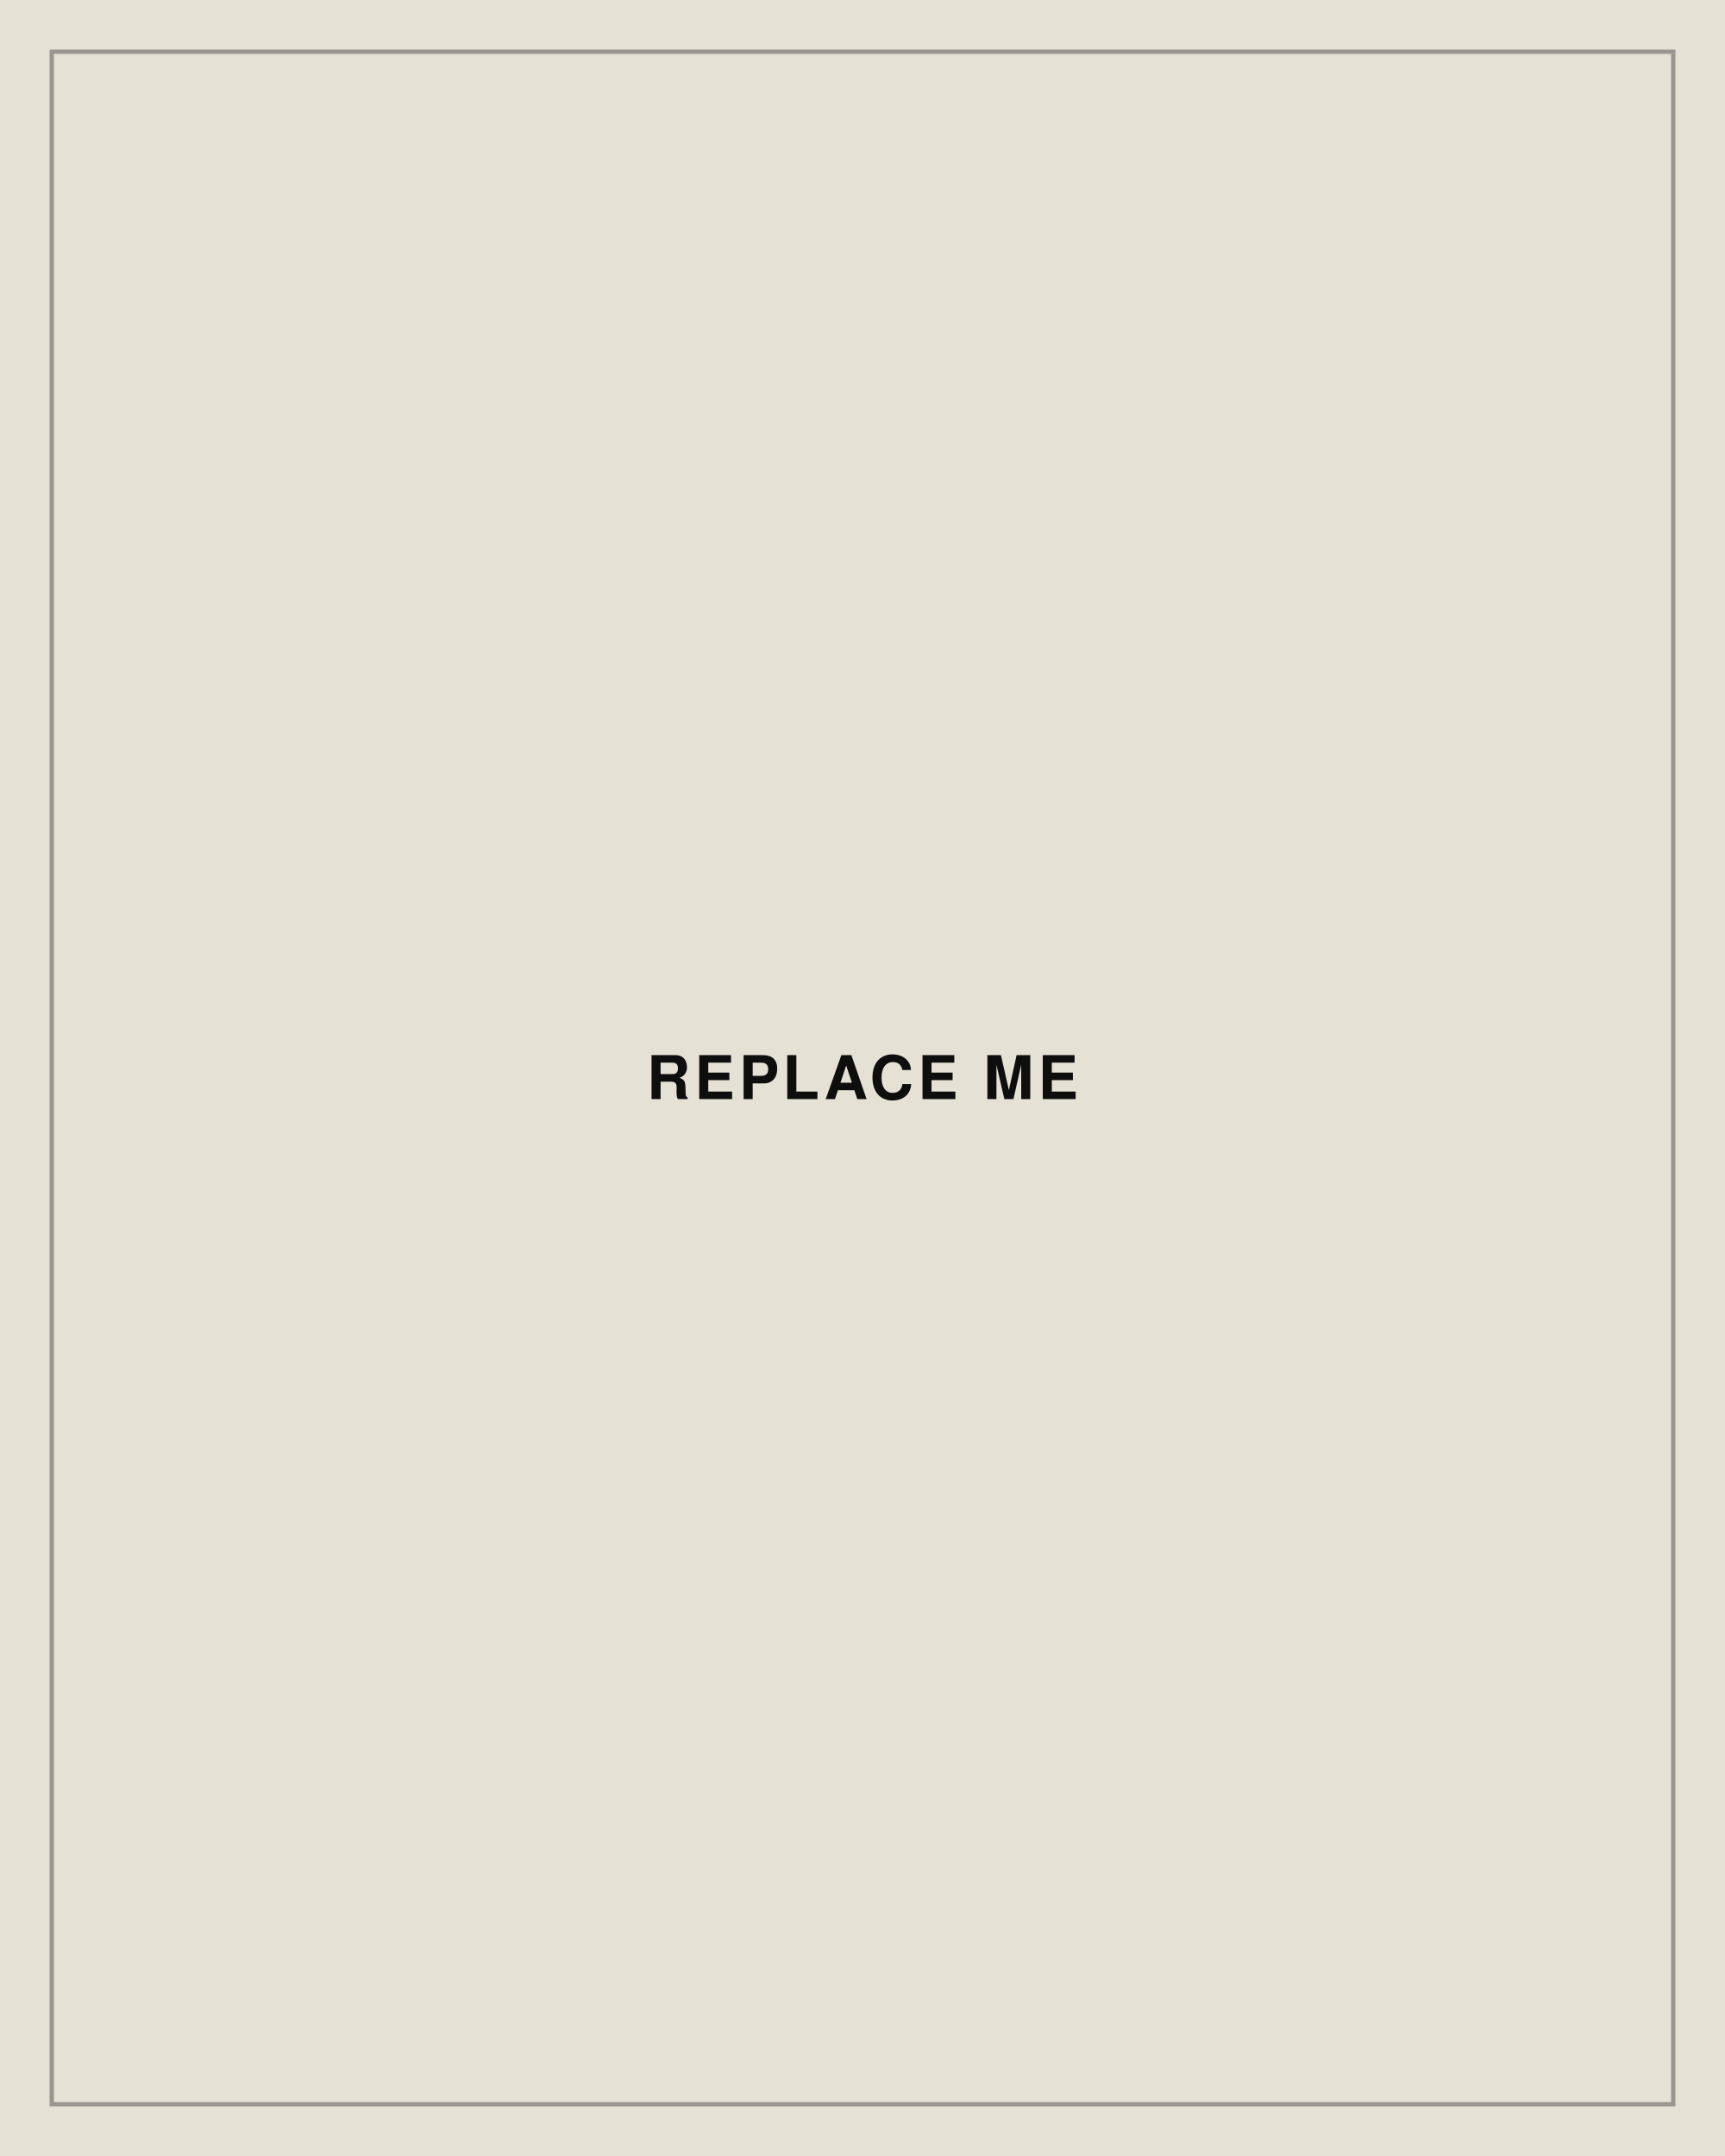
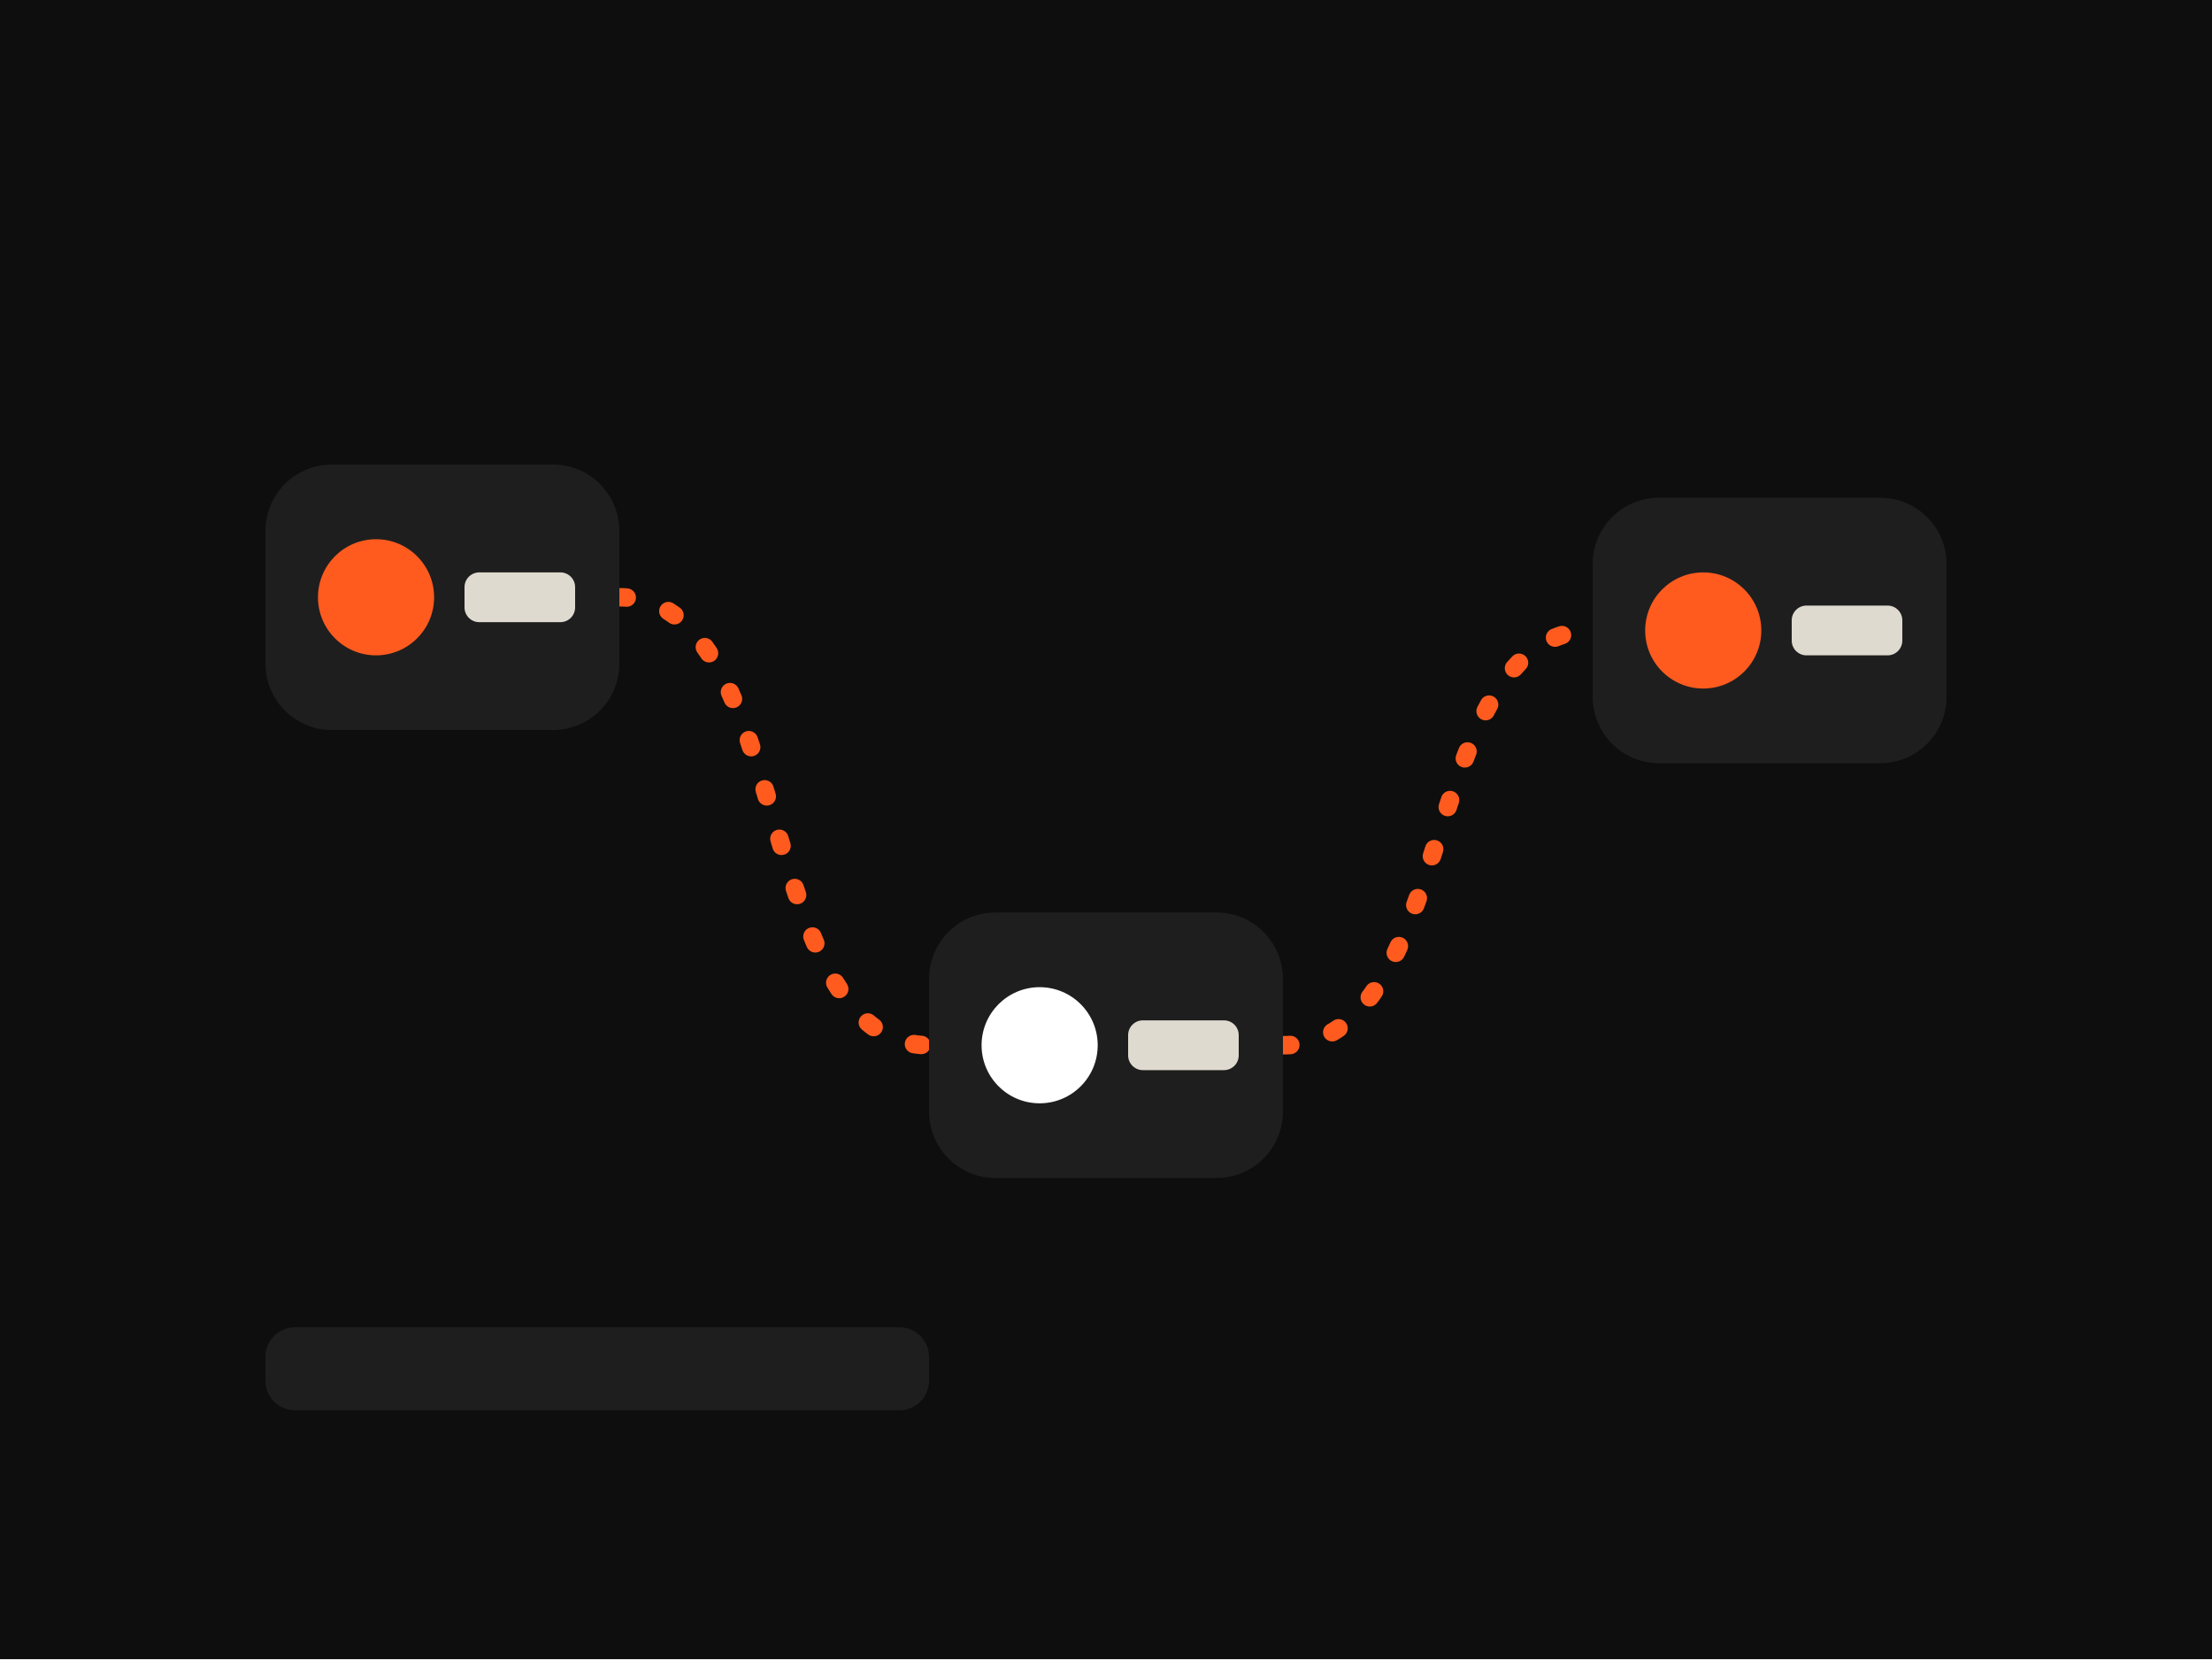
- <svg xmlns="http://www.w3.org/2000/svg" viewBox="0 0 800 1000" width="800" height="1000" role="img">
-   <rect width="800" height="1000" fill="#E6E1D5" />
-   <rect x="24" y="24" width="752" height="952" fill="none" stroke="#0E0E0E" stroke-opacity="0.35" stroke-width="2" />
-   <text x="50%" y="50%" dominant-baseline="middle" text-anchor="middle" fill="#0E0E0E" font-family="Helvetica,Arial,sans-serif" font-size="28" font-weight="700" letter-spacing="2">REPLACE ME</text>
+ <svg xmlns="http://www.w3.org/2000/svg" viewBox="0 0 600 450" width="600" height="450">
+   <rect width="600" height="450" fill="#0E0E0E" />
+   <path d="M168.0 162.0 C 216.0 162.0, 204 283.5, 252.0 283.5 M348.0 283.5 C 396.0 283.5, 384.0 171.0, 432.0 171.0" stroke="#FF5B1F" stroke-width="5" fill="none" stroke-dasharray="2 12" stroke-linecap="round" />
+   <rect x="72.0" y="126" width="96.0" height="72.0" rx="18" fill="#1E1E1E" />
+   <circle cx="102.0" cy="162.0" r="15.75" fill="#FF5B1F" />
+   <rect x="126.0" y="155.25" width="30.0" height="13.5" rx="4" fill="#DEDACF" />
+   <rect x="252.0" y="247.5" width="96.0" height="72.0" rx="18" fill="#1E1E1E" />
+   <circle cx="282.0" cy="283.5" r="15.75" fill="#FFFFFF" />
+   <rect x="306.0" y="276.75" width="30.0" height="13.5" rx="4" fill="#DEDACF" />
+   <rect x="432.0" y="135.0" width="96.0" height="72.0" rx="18" fill="#1E1E1E" />
+   <circle cx="462.0" cy="171.0" r="15.75" fill="#FF5B1F" />
+   <rect x="486.0" y="164.25" width="30.0" height="13.5" rx="4" fill="#DEDACF" />
+   <rect x="72.0" y="360.0" width="180.0" height="22.5" rx="8" fill="#1E1E1E" />
</svg>
